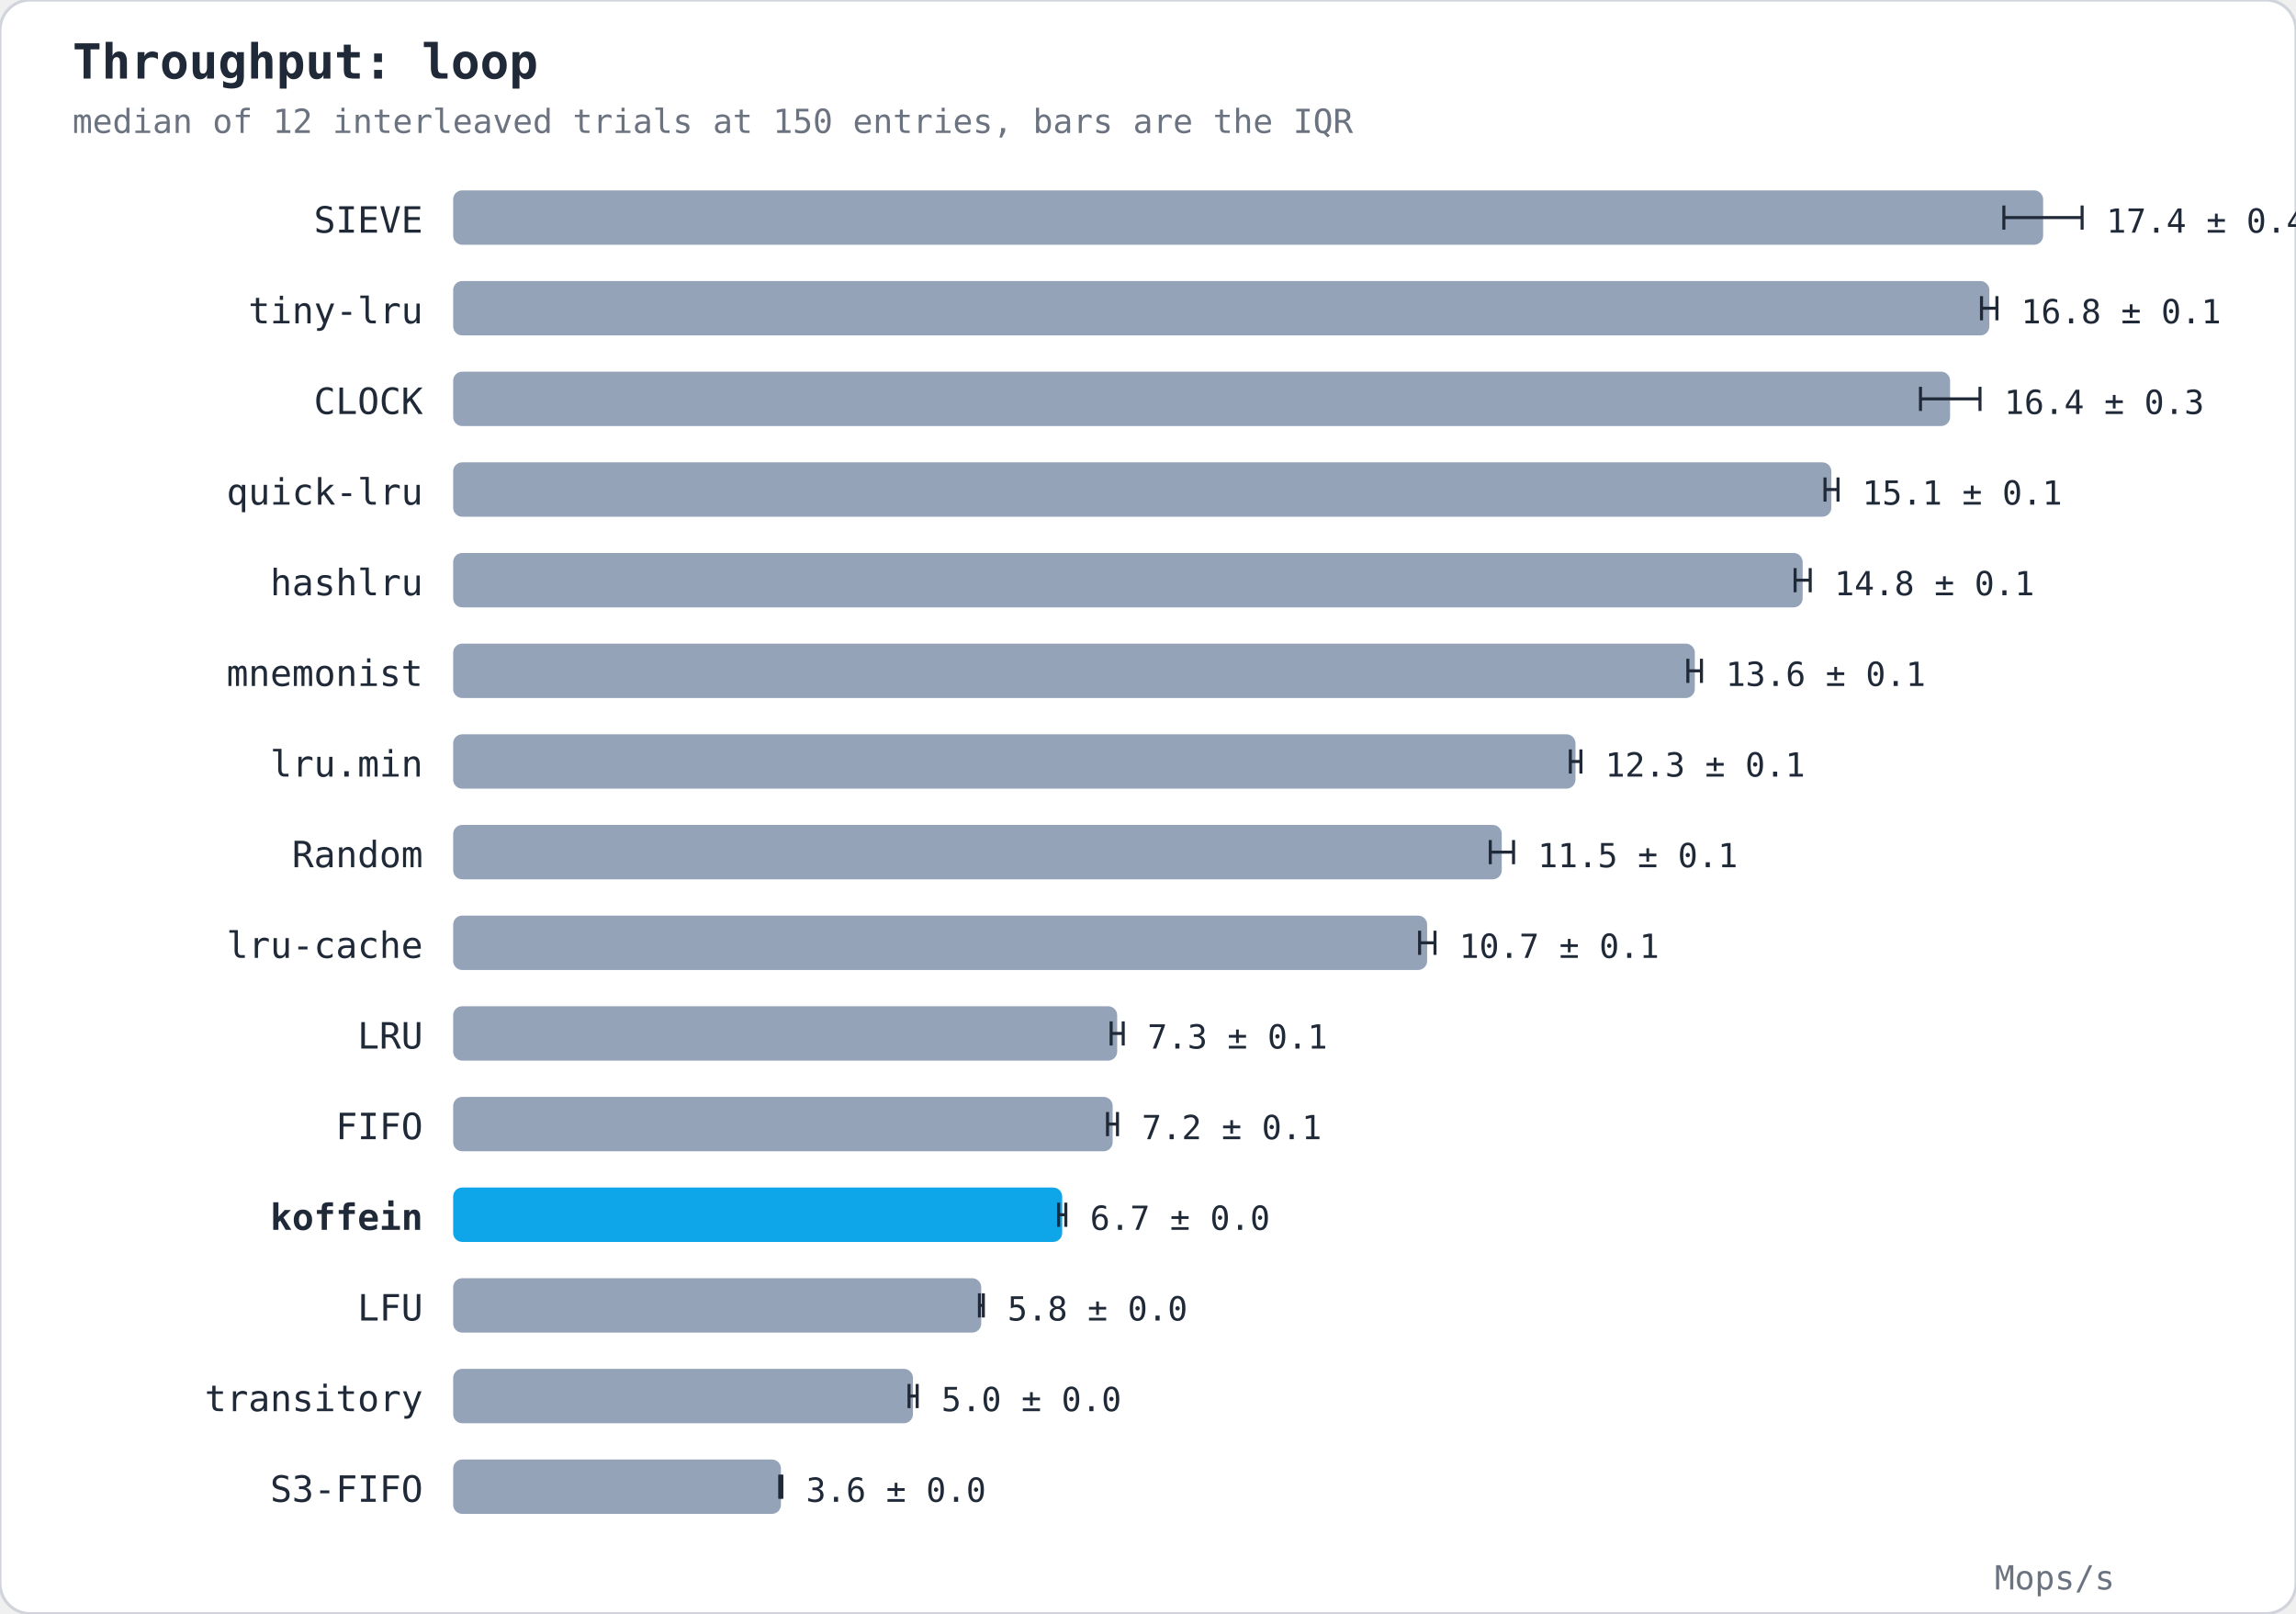
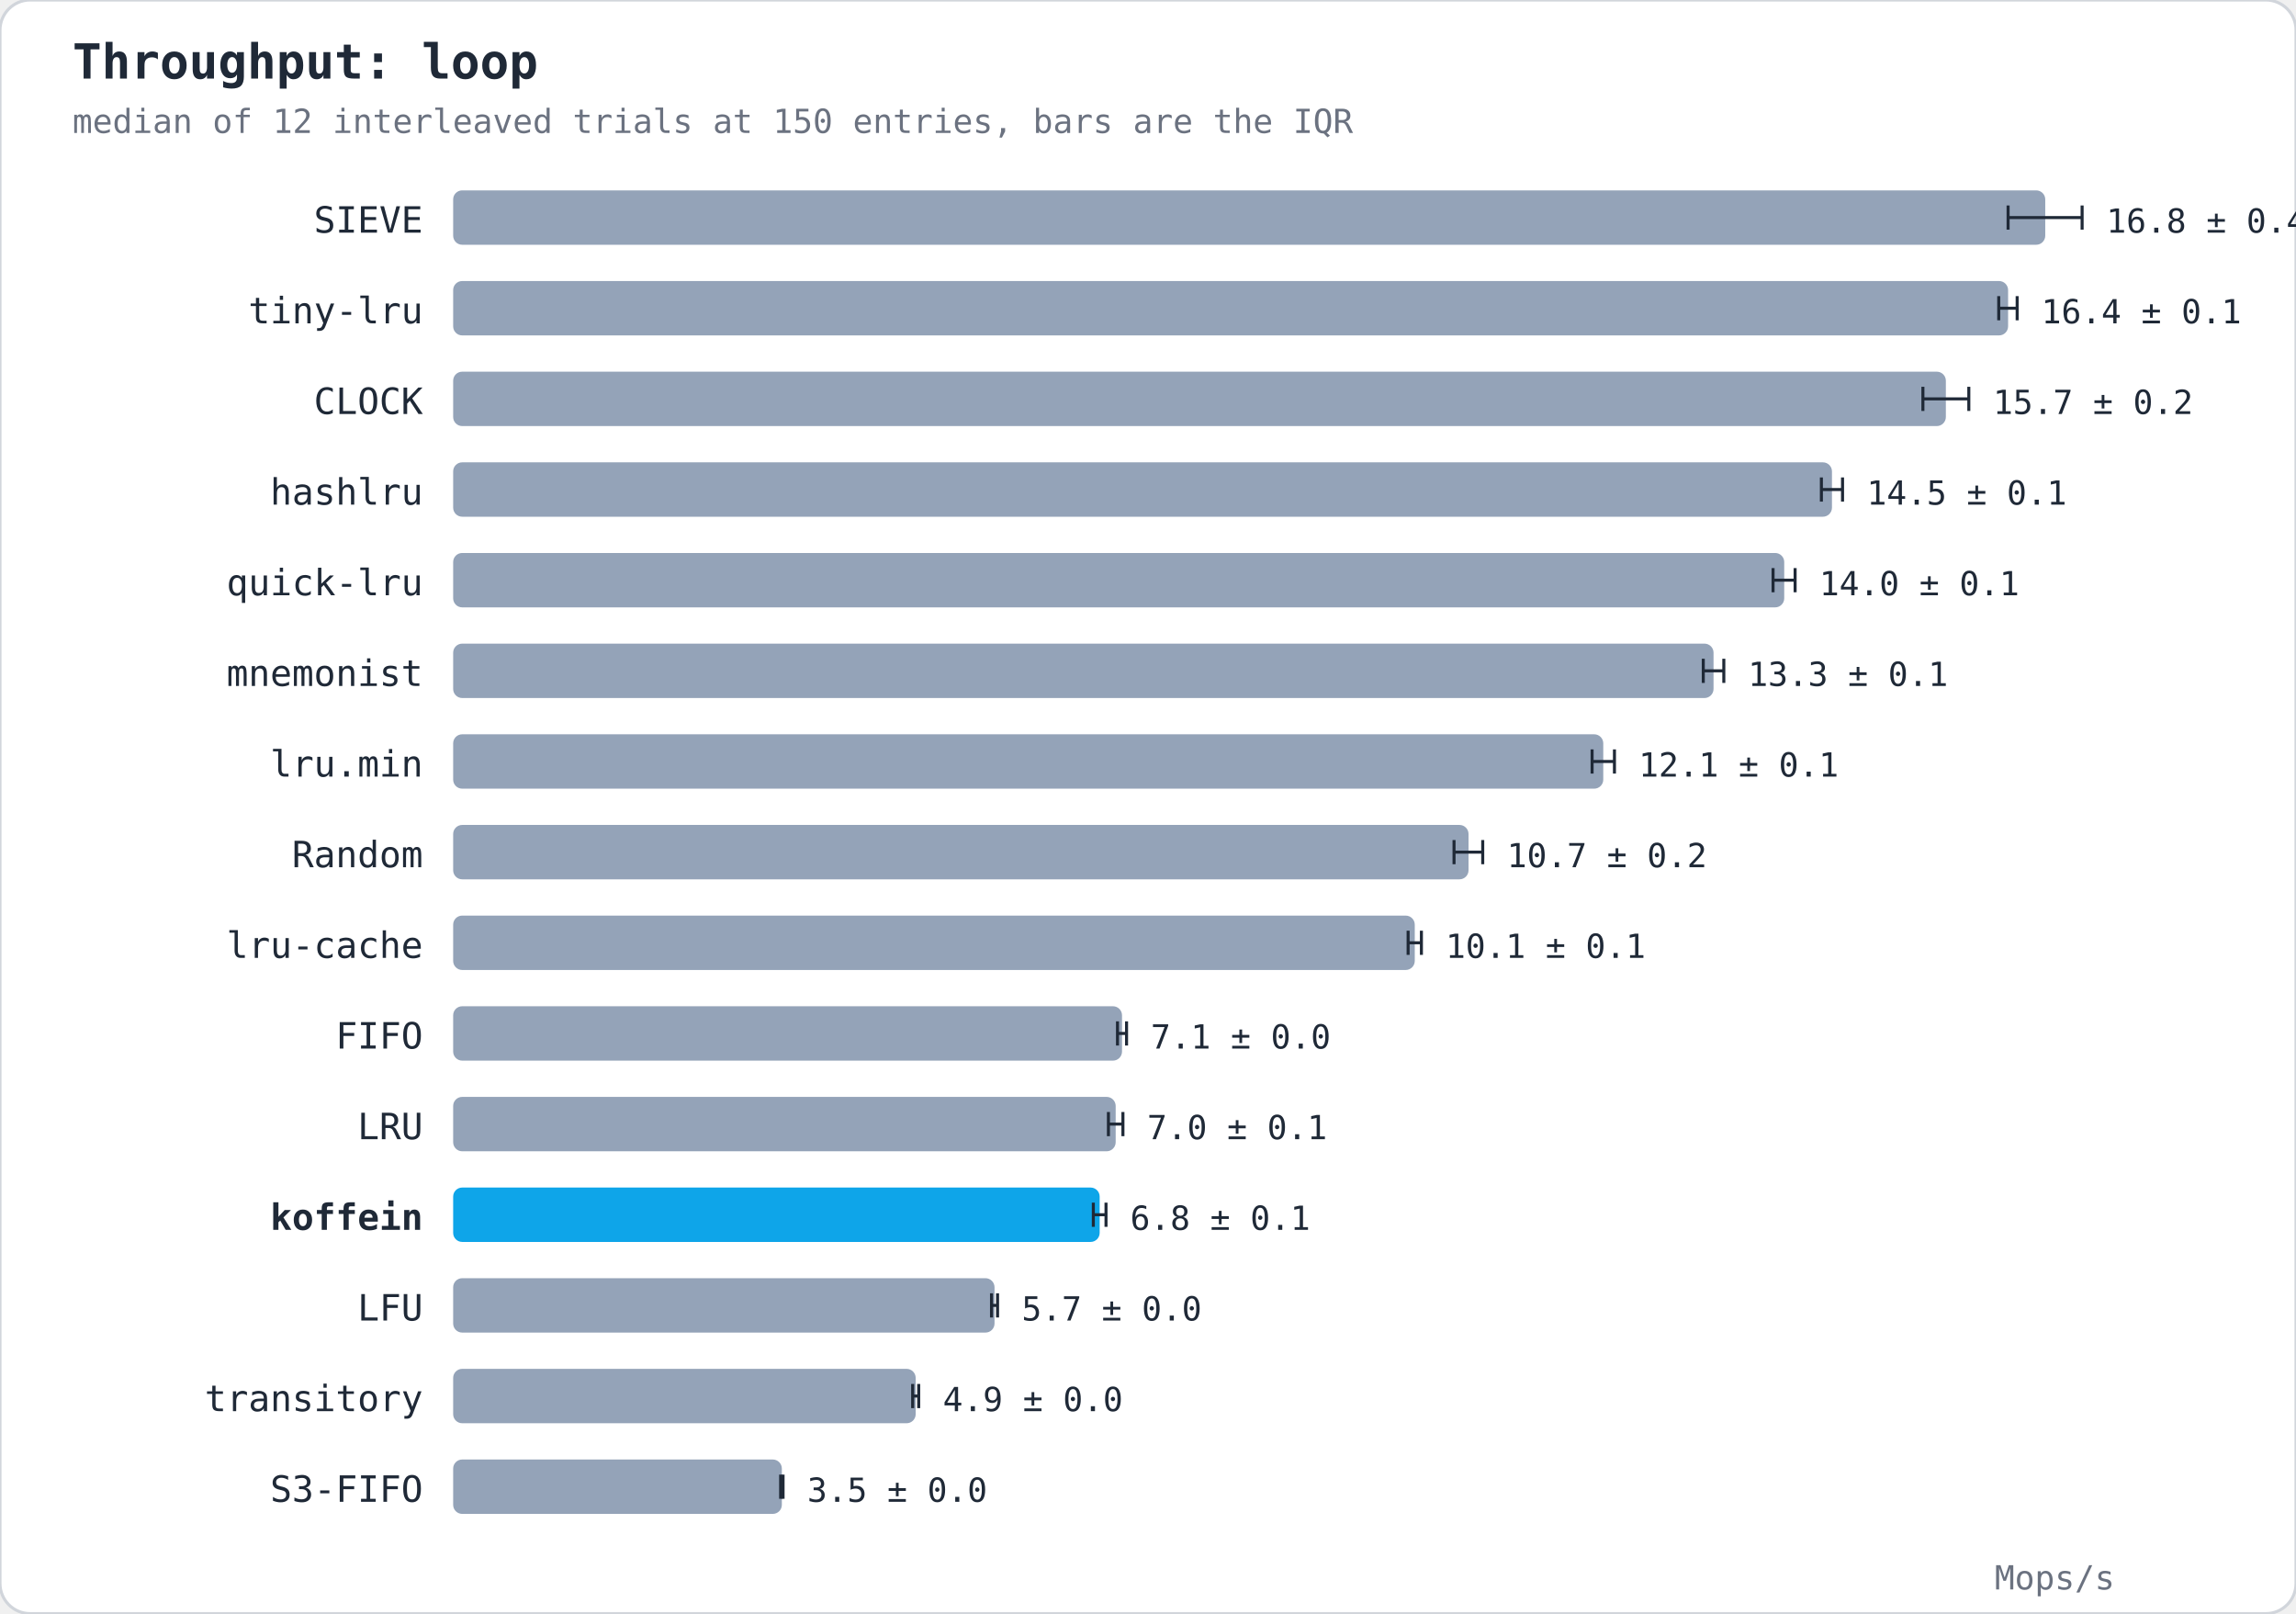
<svg xmlns="http://www.w3.org/2000/svg" viewBox="0 0 760 534" width="760" height="534" role="img">
  <rect x="0" y="0" width="760" height="534" rx="10" fill="#ffffff" stroke="#d1d5db" />
  <text x="24" y="26" font-family="ui-monospace,monospace" font-size="16" font-weight="700" fill="#1f2937">Throughput: loop</text>
  <text x="24" y="44" font-family="ui-monospace,monospace" font-size="11" fill="#6b7280">median of 12 interleaved trials at 150 entries, bars are the IQR</text>
  <text x="140" y="77" text-anchor="end" font-family="ui-monospace,monospace" font-size="12" font-weight="400" fill="#1f2937">SIEVE</text>
-   <rect x="150" y="63" width="526.3" height="18" rx="3" fill="#94a3b8" />
-   <line x1="663.3" y1="72" x2="689.2" y2="72" stroke="#1f2937" stroke-width="1" />
-   <line x1="663.3" y1="68" x2="663.3" y2="76" stroke="#1f2937" stroke-width="1" />
+   <rect x="150" y="63" width="527.0" height="18" rx="3" fill="#94a3b8" />
+   <line x1="664.7" y1="72" x2="689.2" y2="72" stroke="#1f2937" stroke-width="1" />
+   <line x1="664.7" y1="68" x2="664.7" y2="76" stroke="#1f2937" stroke-width="1" />
  <line x1="689.2" y1="68" x2="689.2" y2="76" stroke="#1f2937" stroke-width="1" />
-   <text x="697.2" y="77" font-family="ui-monospace,monospace" font-size="11" fill="#1f2937">17.4 ± 0.4</text>
+   <text x="697.2" y="77" font-family="ui-monospace,monospace" font-size="11" fill="#1f2937">16.8 ± 0.4</text>
  <text x="140" y="107" text-anchor="end" font-family="ui-monospace,monospace" font-size="12" font-weight="400" fill="#1f2937">tiny-lru</text>
-   <rect x="150" y="93" width="508.5" height="18" rx="3" fill="#94a3b8" />
-   <line x1="655.9" y1="102" x2="661.0" y2="102" stroke="#1f2937" stroke-width="1" />
-   <line x1="655.9" y1="98" x2="655.9" y2="106" stroke="#1f2937" stroke-width="1" />
-   <line x1="661.0" y1="98" x2="661.0" y2="106" stroke="#1f2937" stroke-width="1" />
-   <text x="669.0" y="107" font-family="ui-monospace,monospace" font-size="11" fill="#1f2937">16.8 ± 0.1</text>
+   <rect x="150" y="93" width="514.7" height="18" rx="3" fill="#94a3b8" />
+   <line x1="661.6" y1="102" x2="667.7" y2="102" stroke="#1f2937" stroke-width="1" />
+   <line x1="661.6" y1="98" x2="661.6" y2="106" stroke="#1f2937" stroke-width="1" />
+   <line x1="667.7" y1="98" x2="667.7" y2="106" stroke="#1f2937" stroke-width="1" />
+   <text x="675.7" y="107" font-family="ui-monospace,monospace" font-size="11" fill="#1f2937">16.4 ± 0.1</text>
  <text x="140" y="137" text-anchor="end" font-family="ui-monospace,monospace" font-size="12" font-weight="400" fill="#1f2937">CLOCK</text>
-   <rect x="150" y="123" width="495.5" height="18" rx="3" fill="#94a3b8" />
-   <line x1="635.7" y1="132" x2="655.4" y2="132" stroke="#1f2937" stroke-width="1" />
-   <line x1="635.7" y1="128" x2="635.7" y2="136" stroke="#1f2937" stroke-width="1" />
-   <line x1="655.4" y1="128" x2="655.4" y2="136" stroke="#1f2937" stroke-width="1" />
-   <text x="663.4" y="137" font-family="ui-monospace,monospace" font-size="11" fill="#1f2937">16.4 ± 0.3</text>
-   <text x="140" y="167" text-anchor="end" font-family="ui-monospace,monospace" font-size="12" font-weight="400" fill="#1f2937">quick-lru</text>
-   <rect x="150" y="153" width="456.2" height="18" rx="3" fill="#94a3b8" />
-   <line x1="604.1" y1="162" x2="608.4" y2="162" stroke="#1f2937" stroke-width="1" />
-   <line x1="604.1" y1="158" x2="604.1" y2="166" stroke="#1f2937" stroke-width="1" />
-   <line x1="608.4" y1="158" x2="608.4" y2="166" stroke="#1f2937" stroke-width="1" />
-   <text x="616.4" y="167" font-family="ui-monospace,monospace" font-size="11" fill="#1f2937">15.1 ± 0.1</text>
-   <text x="140" y="197" text-anchor="end" font-family="ui-monospace,monospace" font-size="12" font-weight="400" fill="#1f2937">hashlru</text>
-   <rect x="150" y="183" width="446.7" height="18" rx="3" fill="#94a3b8" />
-   <line x1="594.2" y1="192" x2="599.2" y2="192" stroke="#1f2937" stroke-width="1" />
+   <rect x="150" y="123" width="494.1" height="18" rx="3" fill="#94a3b8" />
+   <line x1="636.5" y1="132" x2="651.7" y2="132" stroke="#1f2937" stroke-width="1" />
+   <line x1="636.5" y1="128" x2="636.5" y2="136" stroke="#1f2937" stroke-width="1" />
+   <line x1="651.7" y1="128" x2="651.7" y2="136" stroke="#1f2937" stroke-width="1" />
+   <text x="659.7" y="137" font-family="ui-monospace,monospace" font-size="11" fill="#1f2937">15.7 ± 0.2</text>
+   <text x="140" y="167" text-anchor="end" font-family="ui-monospace,monospace" font-size="12" font-weight="400" fill="#1f2937">hashlru</text>
+   <rect x="150" y="153" width="456.4" height="18" rx="3" fill="#94a3b8" />
+   <line x1="602.9" y1="162" x2="609.9" y2="162" stroke="#1f2937" stroke-width="1" />
+   <line x1="602.9" y1="158" x2="602.9" y2="166" stroke="#1f2937" stroke-width="1" />
+   <line x1="609.9" y1="158" x2="609.9" y2="166" stroke="#1f2937" stroke-width="1" />
+   <text x="617.9" y="167" font-family="ui-monospace,monospace" font-size="11" fill="#1f2937">14.5 ± 0.1</text>
+   <text x="140" y="197" text-anchor="end" font-family="ui-monospace,monospace" font-size="12" font-weight="400" fill="#1f2937">quick-lru</text>
+   <rect x="150" y="183" width="440.6" height="18" rx="3" fill="#94a3b8" />
+   <line x1="586.9" y1="192" x2="594.2" y2="192" stroke="#1f2937" stroke-width="1" />
+   <line x1="586.9" y1="188" x2="586.9" y2="196" stroke="#1f2937" stroke-width="1" />
  <line x1="594.2" y1="188" x2="594.2" y2="196" stroke="#1f2937" stroke-width="1" />
-   <line x1="599.2" y1="188" x2="599.2" y2="196" stroke="#1f2937" stroke-width="1" />
-   <text x="607.2" y="197" font-family="ui-monospace,monospace" font-size="11" fill="#1f2937">14.8 ± 0.1</text>
+   <text x="602.2" y="197" font-family="ui-monospace,monospace" font-size="11" fill="#1f2937">14.0 ± 0.1</text>
  <text x="140" y="227" text-anchor="end" font-family="ui-monospace,monospace" font-size="12" font-weight="400" fill="#1f2937">mnemonist</text>
-   <rect x="150" y="213" width="411.0" height="18" rx="3" fill="#94a3b8" />
-   <line x1="558.7" y1="222" x2="563.2" y2="222" stroke="#1f2937" stroke-width="1" />
-   <line x1="558.7" y1="218" x2="558.7" y2="226" stroke="#1f2937" stroke-width="1" />
-   <line x1="563.2" y1="218" x2="563.2" y2="226" stroke="#1f2937" stroke-width="1" />
-   <text x="571.2" y="227" font-family="ui-monospace,monospace" font-size="11" fill="#1f2937">13.6 ± 0.1</text>
+   <rect x="150" y="213" width="417.2" height="18" rx="3" fill="#94a3b8" />
+   <line x1="563.8" y1="222" x2="570.6" y2="222" stroke="#1f2937" stroke-width="1" />
+   <line x1="563.8" y1="218" x2="563.8" y2="226" stroke="#1f2937" stroke-width="1" />
+   <line x1="570.6" y1="218" x2="570.6" y2="226" stroke="#1f2937" stroke-width="1" />
+   <text x="578.6" y="227" font-family="ui-monospace,monospace" font-size="11" fill="#1f2937">13.3 ± 0.1</text>
  <text x="140" y="257" text-anchor="end" font-family="ui-monospace,monospace" font-size="12" font-weight="400" fill="#1f2937">lru.min</text>
-   <rect x="150" y="243" width="371.5" height="18" rx="3" fill="#94a3b8" />
-   <line x1="519.8" y1="252" x2="523.3" y2="252" stroke="#1f2937" stroke-width="1" />
-   <line x1="519.8" y1="248" x2="519.8" y2="256" stroke="#1f2937" stroke-width="1" />
-   <line x1="523.3" y1="248" x2="523.3" y2="256" stroke="#1f2937" stroke-width="1" />
-   <text x="531.3" y="257" font-family="ui-monospace,monospace" font-size="11" fill="#1f2937">12.3 ± 0.1</text>
+   <rect x="150" y="243" width="380.7" height="18" rx="3" fill="#94a3b8" />
+   <line x1="527.0" y1="252" x2="534.4" y2="252" stroke="#1f2937" stroke-width="1" />
+   <line x1="527.0" y1="248" x2="527.0" y2="256" stroke="#1f2937" stroke-width="1" />
+   <line x1="534.4" y1="248" x2="534.4" y2="256" stroke="#1f2937" stroke-width="1" />
+   <text x="542.4" y="257" font-family="ui-monospace,monospace" font-size="11" fill="#1f2937">12.1 ± 0.1</text>
  <text x="140" y="287" text-anchor="end" font-family="ui-monospace,monospace" font-size="12" font-weight="400" fill="#1f2937">Random</text>
-   <rect x="150" y="273" width="347.1" height="18" rx="3" fill="#94a3b8" />
-   <line x1="493.3" y1="282" x2="501.0" y2="282" stroke="#1f2937" stroke-width="1" />
-   <line x1="493.3" y1="278" x2="493.3" y2="286" stroke="#1f2937" stroke-width="1" />
-   <line x1="501.0" y1="278" x2="501.0" y2="286" stroke="#1f2937" stroke-width="1" />
-   <text x="509.0" y="287" font-family="ui-monospace,monospace" font-size="11" fill="#1f2937">11.5 ± 0.1</text>
+   <rect x="150" y="273" width="336.1" height="18" rx="3" fill="#94a3b8" />
+   <line x1="481.3" y1="282" x2="490.8" y2="282" stroke="#1f2937" stroke-width="1" />
+   <line x1="481.3" y1="278" x2="481.3" y2="286" stroke="#1f2937" stroke-width="1" />
+   <line x1="490.8" y1="278" x2="490.8" y2="286" stroke="#1f2937" stroke-width="1" />
+   <text x="498.8" y="287" font-family="ui-monospace,monospace" font-size="11" fill="#1f2937">10.7 ± 0.2</text>
  <text x="140" y="317" text-anchor="end" font-family="ui-monospace,monospace" font-size="12" font-weight="400" fill="#1f2937">lru-cache</text>
-   <rect x="150" y="303" width="322.4" height="18" rx="3" fill="#94a3b8" />
-   <line x1="469.9" y1="312" x2="475.0" y2="312" stroke="#1f2937" stroke-width="1" />
-   <line x1="469.9" y1="308" x2="469.9" y2="316" stroke="#1f2937" stroke-width="1" />
-   <line x1="475.0" y1="308" x2="475.0" y2="316" stroke="#1f2937" stroke-width="1" />
-   <text x="483.0" y="317" font-family="ui-monospace,monospace" font-size="11" fill="#1f2937">10.7 ± 0.1</text>
-   <text x="140" y="347" text-anchor="end" font-family="ui-monospace,monospace" font-size="12" font-weight="400" fill="#1f2937">LRU</text>
-   <rect x="150" y="333" width="219.8" height="18" rx="3" fill="#94a3b8" />
-   <line x1="367.8" y1="342" x2="371.8" y2="342" stroke="#1f2937" stroke-width="1" />
-   <line x1="367.8" y1="338" x2="367.8" y2="346" stroke="#1f2937" stroke-width="1" />
-   <line x1="371.8" y1="338" x2="371.8" y2="346" stroke="#1f2937" stroke-width="1" />
-   <text x="379.8" y="347" font-family="ui-monospace,monospace" font-size="11" fill="#1f2937">7.3 ± 0.1</text>
-   <text x="140" y="377" text-anchor="end" font-family="ui-monospace,monospace" font-size="12" font-weight="400" fill="#1f2937">FIFO</text>
-   <rect x="150" y="363" width="218.3" height="18" rx="3" fill="#94a3b8" />
-   <line x1="366.6" y1="372" x2="369.9" y2="372" stroke="#1f2937" stroke-width="1" />
-   <line x1="366.6" y1="368" x2="366.6" y2="376" stroke="#1f2937" stroke-width="1" />
-   <line x1="369.9" y1="368" x2="369.9" y2="376" stroke="#1f2937" stroke-width="1" />
-   <text x="377.9" y="377" font-family="ui-monospace,monospace" font-size="11" fill="#1f2937">7.2 ± 0.1</text>
+   <rect x="150" y="303" width="318.3" height="18" rx="3" fill="#94a3b8" />
+   <line x1="466.1" y1="312" x2="470.5" y2="312" stroke="#1f2937" stroke-width="1" />
+   <line x1="466.1" y1="308" x2="466.1" y2="316" stroke="#1f2937" stroke-width="1" />
+   <line x1="470.5" y1="308" x2="470.5" y2="316" stroke="#1f2937" stroke-width="1" />
+   <text x="478.5" y="317" font-family="ui-monospace,monospace" font-size="11" fill="#1f2937">10.1 ± 0.1</text>
+   <text x="140" y="347" text-anchor="end" font-family="ui-monospace,monospace" font-size="12" font-weight="400" fill="#1f2937">FIFO</text>
+   <rect x="150" y="333" width="221.4" height="18" rx="3" fill="#94a3b8" />
+   <line x1="369.9" y1="342" x2="372.9" y2="342" stroke="#1f2937" stroke-width="1" />
+   <line x1="369.9" y1="338" x2="369.9" y2="346" stroke="#1f2937" stroke-width="1" />
+   <line x1="372.9" y1="338" x2="372.9" y2="346" stroke="#1f2937" stroke-width="1" />
+   <text x="380.9" y="347" font-family="ui-monospace,monospace" font-size="11" fill="#1f2937">7.1 ± 0.0</text>
+   <text x="140" y="377" text-anchor="end" font-family="ui-monospace,monospace" font-size="12" font-weight="400" fill="#1f2937">LRU</text>
+   <rect x="150" y="363" width="219.3" height="18" rx="3" fill="#94a3b8" />
+   <line x1="366.9" y1="372" x2="371.7" y2="372" stroke="#1f2937" stroke-width="1" />
+   <line x1="366.9" y1="368" x2="366.9" y2="376" stroke="#1f2937" stroke-width="1" />
+   <line x1="371.7" y1="368" x2="371.7" y2="376" stroke="#1f2937" stroke-width="1" />
+   <text x="379.7" y="377" font-family="ui-monospace,monospace" font-size="11" fill="#1f2937">7.0 ± 0.1</text>
  <text x="140" y="407" text-anchor="end" font-family="ui-monospace,monospace" font-size="12" font-weight="700" fill="#1f2937">koffein</text>
-   <rect x="150" y="393" width="201.6" height="18" rx="3" fill="#0ea5e9" />
-   <line x1="350.4" y1="402" x2="352.8" y2="402" stroke="#1f2937" stroke-width="1" />
-   <line x1="350.4" y1="398" x2="350.4" y2="406" stroke="#1f2937" stroke-width="1" />
-   <line x1="352.8" y1="398" x2="352.8" y2="406" stroke="#1f2937" stroke-width="1" />
-   <text x="360.8" y="407" font-family="ui-monospace,monospace" font-size="11" fill="#1f2937">6.7 ± 0.0</text>
+   <rect x="150" y="393" width="214.0" height="18" rx="3" fill="#0ea5e9" />
+   <line x1="361.9" y1="402" x2="366.1" y2="402" stroke="#1f2937" stroke-width="1" />
+   <line x1="361.9" y1="398" x2="361.9" y2="406" stroke="#1f2937" stroke-width="1" />
+   <line x1="366.1" y1="398" x2="366.1" y2="406" stroke="#1f2937" stroke-width="1" />
+   <text x="374.1" y="407" font-family="ui-monospace,monospace" font-size="11" fill="#1f2937">6.8 ± 0.1</text>
  <text x="140" y="437" text-anchor="end" font-family="ui-monospace,monospace" font-size="12" font-weight="400" fill="#1f2937">LFU</text>
-   <rect x="150" y="423" width="174.8" height="18" rx="3" fill="#94a3b8" />
-   <line x1="324.2" y1="432" x2="325.5" y2="432" stroke="#1f2937" stroke-width="1" />
-   <line x1="324.2" y1="428" x2="324.2" y2="436" stroke="#1f2937" stroke-width="1" />
-   <line x1="325.5" y1="428" x2="325.5" y2="436" stroke="#1f2937" stroke-width="1" />
-   <text x="333.5" y="437" font-family="ui-monospace,monospace" font-size="11" fill="#1f2937">5.8 ± 0.0</text>
+   <rect x="150" y="423" width="179.2" height="18" rx="3" fill="#94a3b8" />
+   <line x1="328.2" y1="432" x2="330.2" y2="432" stroke="#1f2937" stroke-width="1" />
+   <line x1="328.2" y1="428" x2="328.2" y2="436" stroke="#1f2937" stroke-width="1" />
+   <line x1="330.2" y1="428" x2="330.2" y2="436" stroke="#1f2937" stroke-width="1" />
+   <text x="338.2" y="437" font-family="ui-monospace,monospace" font-size="11" fill="#1f2937">5.7 ± 0.0</text>
  <text x="140" y="467" text-anchor="end" font-family="ui-monospace,monospace" font-size="12" font-weight="400" fill="#1f2937">transitory</text>
-   <rect x="150" y="453" width="152.2" height="18" rx="3" fill="#94a3b8" />
-   <line x1="300.9" y1="462" x2="303.6" y2="462" stroke="#1f2937" stroke-width="1" />
-   <line x1="300.9" y1="458" x2="300.9" y2="466" stroke="#1f2937" stroke-width="1" />
-   <line x1="303.6" y1="458" x2="303.6" y2="466" stroke="#1f2937" stroke-width="1" />
-   <text x="311.6" y="467" font-family="ui-monospace,monospace" font-size="11" fill="#1f2937">5.0 ± 0.0</text>
+   <rect x="150" y="453" width="153.1" height="18" rx="3" fill="#94a3b8" />
+   <line x1="302.1" y1="462" x2="304.1" y2="462" stroke="#1f2937" stroke-width="1" />
+   <line x1="302.1" y1="458" x2="302.1" y2="466" stroke="#1f2937" stroke-width="1" />
+   <line x1="304.1" y1="458" x2="304.1" y2="466" stroke="#1f2937" stroke-width="1" />
+   <text x="312.1" y="467" font-family="ui-monospace,monospace" font-size="11" fill="#1f2937">4.9 ± 0.0</text>
  <text x="140" y="497" text-anchor="end" font-family="ui-monospace,monospace" font-size="12" font-weight="400" fill="#1f2937">S3-FIFO</text>
-   <rect x="150" y="483" width="108.5" height="18" rx="3" fill="#94a3b8" />
-   <line x1="258.1" y1="492" x2="258.8" y2="492" stroke="#1f2937" stroke-width="1" />
-   <line x1="258.1" y1="488" x2="258.1" y2="496" stroke="#1f2937" stroke-width="1" />
-   <line x1="258.8" y1="488" x2="258.8" y2="496" stroke="#1f2937" stroke-width="1" />
-   <text x="266.8" y="497" font-family="ui-monospace,monospace" font-size="11" fill="#1f2937">3.6 ± 0.0</text>
+   <rect x="150" y="483" width="108.8" height="18" rx="3" fill="#94a3b8" />
+   <line x1="258.4" y1="492" x2="259.2" y2="492" stroke="#1f2937" stroke-width="1" />
+   <line x1="258.4" y1="488" x2="258.4" y2="496" stroke="#1f2937" stroke-width="1" />
+   <line x1="259.2" y1="488" x2="259.2" y2="496" stroke="#1f2937" stroke-width="1" />
+   <text x="267.2" y="497" font-family="ui-monospace,monospace" font-size="11" fill="#1f2937">3.5 ± 0.0</text>
  <text x="700" y="526" text-anchor="end" font-family="ui-monospace,monospace" font-size="11" fill="#6b7280">Mops/s</text>
</svg>
